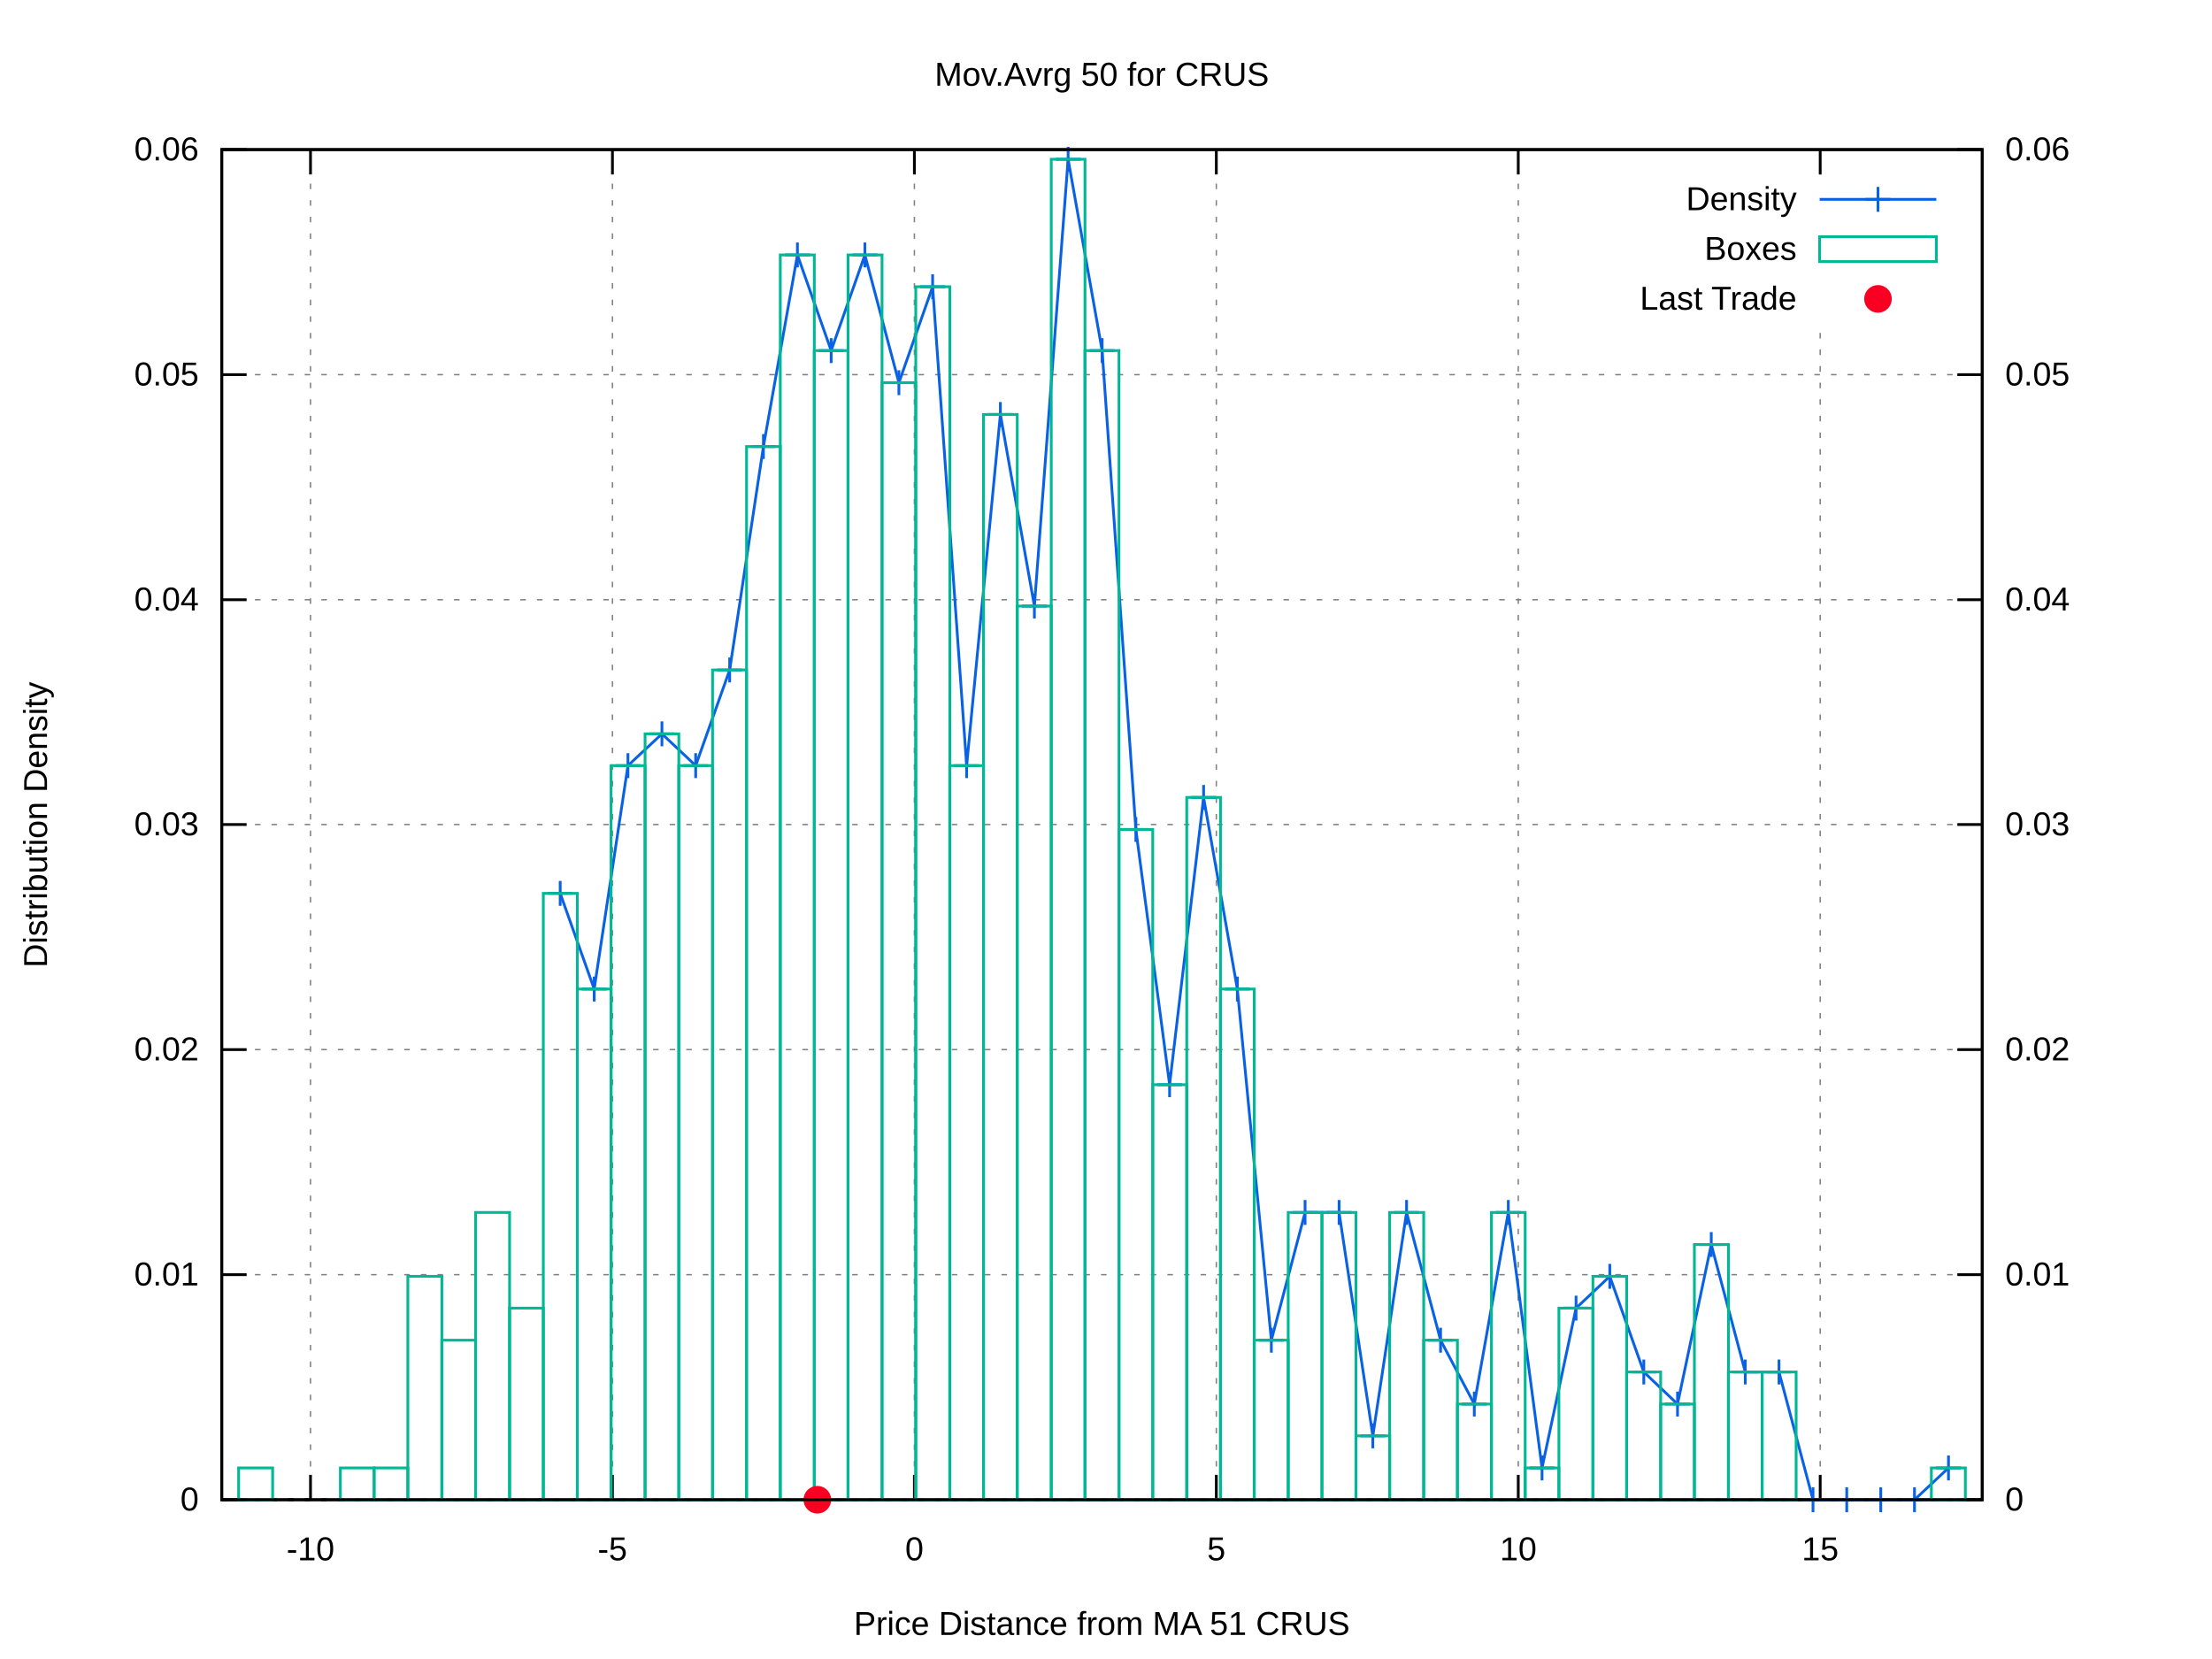
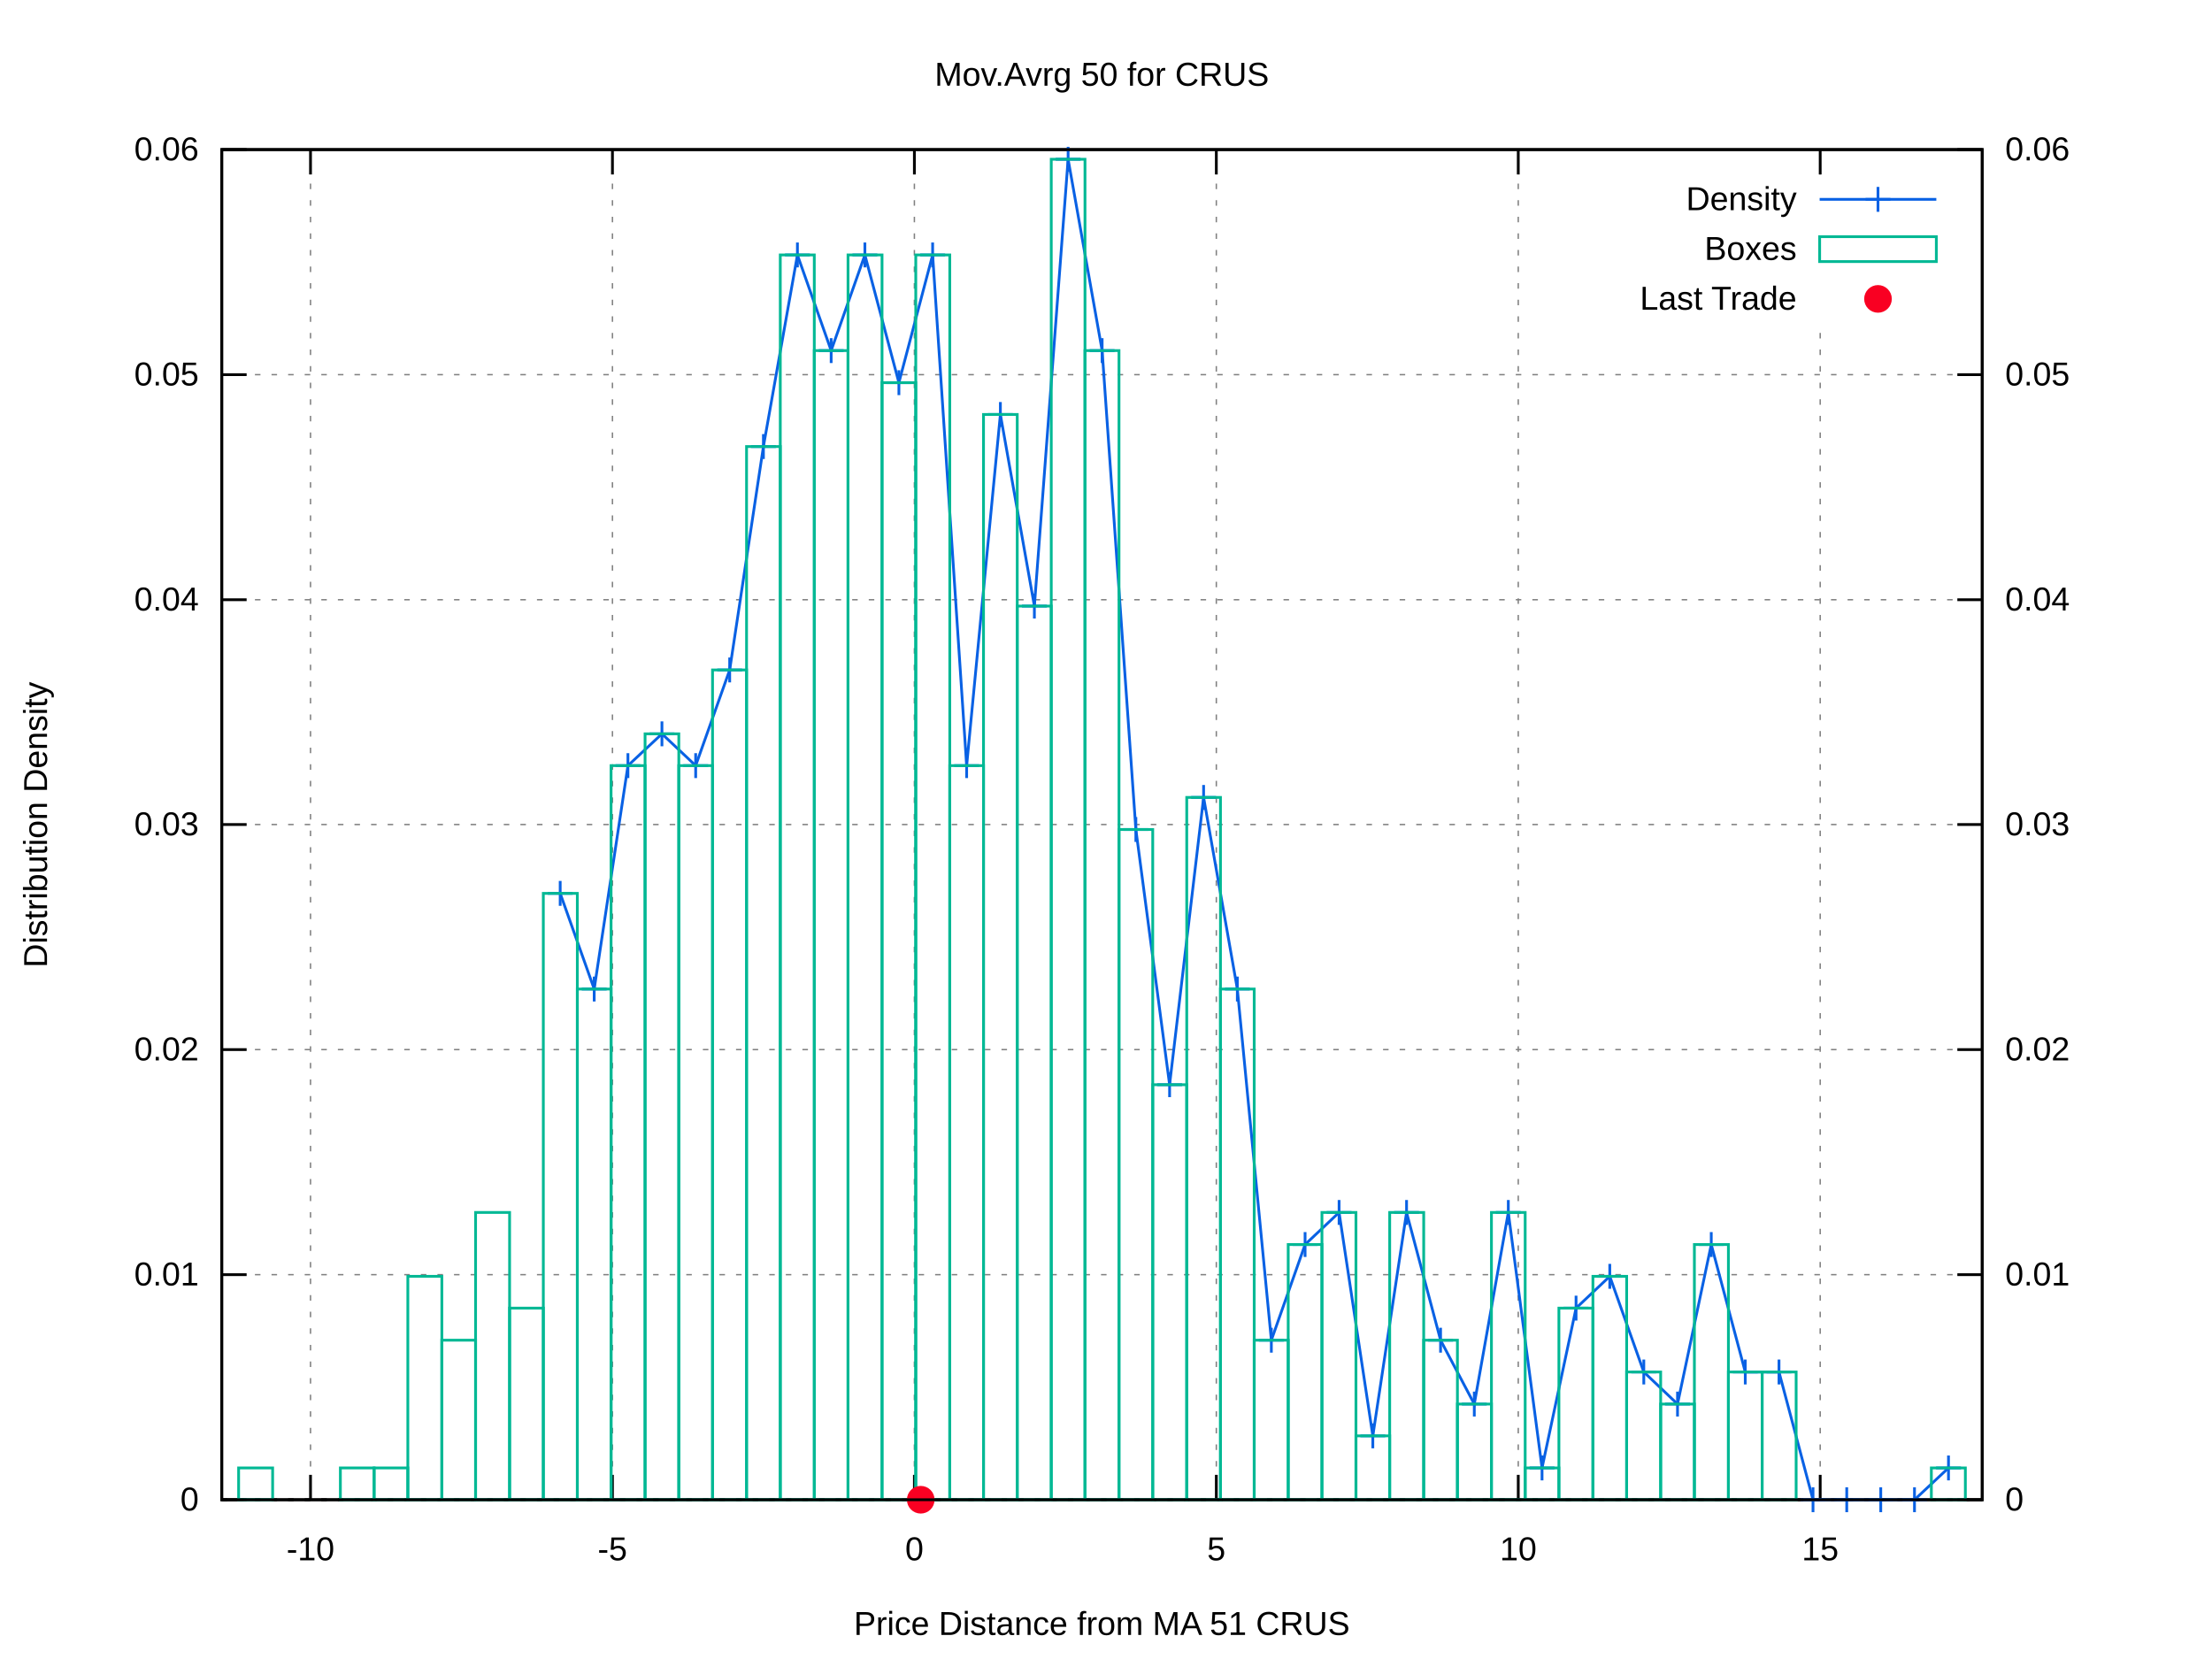
<svg xmlns="http://www.w3.org/2000/svg" xmlns:xlink="http://www.w3.org/1999/xlink" viewBox="0 0 800 600">
  <g id="gnuplot_canvas">
    <rect x="0" y="0" width="800" height="600" fill="#ffffff" />
    <defs>
      <circle id="gpDot" r="0.5" stroke-width="0.5" />
      <path id="gpPt0" stroke-width="0.222" stroke="currentColor" d="M-1,0 h2 M0,-1 v2" />
      <path id="gpPt1" stroke-width="0.222" stroke="currentColor" d="M-1,-1 L1,1 M1,-1 L-1,1" />
      <path id="gpPt2" stroke-width="0.222" stroke="currentColor" d="M-1,0 L1,0 M0,-1 L0,1 M-1,-1 L1,1 M-1,1 L1,-1" />
      <rect id="gpPt3" stroke-width="0.222" stroke="currentColor" x="-1" y="-1" width="2" height="2" />
      <rect id="gpPt4" stroke-width="0.222" stroke="currentColor" fill="currentColor" x="-1" y="-1" width="2" height="2" />
      <circle id="gpPt5" stroke-width="0.222" stroke="currentColor" cx="0" cy="0" r="1" />
      <use xlink:href="#gpPt5" id="gpPt6" fill="currentColor" stroke="none" />
      <path id="gpPt7" stroke-width="0.222" stroke="currentColor" d="M0,-1.33 L-1.33,0.67 L1.33,0.67 z" />
      <use xlink:href="#gpPt7" id="gpPt8" fill="currentColor" stroke="none" />
      <use xlink:href="#gpPt7" id="gpPt9" stroke="currentColor" transform="rotate(180)" />
      <use xlink:href="#gpPt9" id="gpPt10" fill="currentColor" stroke="none" />
      <use xlink:href="#gpPt3" id="gpPt11" stroke="currentColor" transform="rotate(45)" />
      <use xlink:href="#gpPt11" id="gpPt12" fill="currentColor" stroke="none" />
      <path id="gpPt13" stroke-width="0.222" stroke="currentColor" d="M0,1.330 L1.265,0.411 L0.782,-1.067 L-0.782,-1.076 L-1.265,0.411 z" />
      <use xlink:href="#gpPt13" id="gpPt14" fill="currentColor" stroke="none" />
      <filter id="textbox" filterUnits="objectBoundingBox" x="0" y="0" height="1" width="1">
        <feFlood flood-color="#FFFFFF" flood-opacity="1" result="bgnd" />
        <feComposite in="SourceGraphic" in2="bgnd" operator="atop" />
      </filter>
      <filter id="greybox" filterUnits="objectBoundingBox" x="0" y="0" height="1" width="1">
        <feFlood flood-color="lightgrey" flood-opacity="1" result="grey" />
        <feComposite in="SourceGraphic" in2="grey" operator="atop" />
      </filter>
    </defs>
    <g fill="none" color="#FFFFFF" stroke="black" stroke-width="1.00" stroke-linecap="butt" stroke-linejoin="miter">
</g>
    <g fill="none" color="black" stroke="currentColor" stroke-width="1.00" stroke-linecap="butt" stroke-linejoin="miter">
</g>
    <g fill="none" color="black" stroke="black" stroke-width="0.50" stroke-linecap="butt" stroke-linejoin="miter">
</g>
    <g fill="none" color="gray" stroke="currentColor" stroke-width="0.50" stroke-linecap="butt" stroke-linejoin="miter">
      <path stroke="gray" stroke-dasharray="2,4" class="gridline" d="M80.2,542.4 L716.9,542.4  " />
    </g>
    <g fill="none" color="gray" stroke="gray" stroke-width="1.00" stroke-linecap="butt" stroke-linejoin="miter">
</g>
    <g fill="none" color="black" stroke="currentColor" stroke-width="1.00" stroke-linecap="butt" stroke-linejoin="miter">
      <path stroke="black" d="M80.2,542.4 L89.2,542.4  " />
      <g transform="translate(71.9,546.3)" stroke="none" fill="black" font-family="arial" font-size="12.00" text-anchor="end">
        <text>
          <tspan font-family="arial"> 0</tspan>
        </text>
      </g>
    </g>
    <g fill="none" color="black" stroke="currentColor" stroke-width="1.00" stroke-linecap="butt" stroke-linejoin="miter">
</g>
    <g fill="none" color="black" stroke="black" stroke-width="0.50" stroke-linecap="butt" stroke-linejoin="miter">
</g>
    <g fill="none" color="gray" stroke="currentColor" stroke-width="0.50" stroke-linecap="butt" stroke-linejoin="miter">
      <path stroke="gray" stroke-dasharray="2,4" class="gridline" d="M80.2,461.0 L716.9,461.0  " />
    </g>
    <g fill="none" color="gray" stroke="gray" stroke-width="1.00" stroke-linecap="butt" stroke-linejoin="miter">
</g>
    <g fill="none" color="black" stroke="currentColor" stroke-width="1.00" stroke-linecap="butt" stroke-linejoin="miter">
      <path stroke="black" d="M80.2,461.0 L89.2,461.0  " />
      <g transform="translate(71.9,464.9)" stroke="none" fill="black" font-family="arial" font-size="12.00" text-anchor="end">
        <text>
          <tspan font-family="arial"> 0.01</tspan>
        </text>
      </g>
    </g>
    <g fill="none" color="black" stroke="currentColor" stroke-width="1.00" stroke-linecap="butt" stroke-linejoin="miter">
</g>
    <g fill="none" color="black" stroke="black" stroke-width="0.50" stroke-linecap="butt" stroke-linejoin="miter">
</g>
    <g fill="none" color="gray" stroke="currentColor" stroke-width="0.50" stroke-linecap="butt" stroke-linejoin="miter">
      <path stroke="gray" stroke-dasharray="2,4" class="gridline" d="M80.2,379.6 L716.9,379.6  " />
    </g>
    <g fill="none" color="gray" stroke="gray" stroke-width="1.00" stroke-linecap="butt" stroke-linejoin="miter">
</g>
    <g fill="none" color="black" stroke="currentColor" stroke-width="1.00" stroke-linecap="butt" stroke-linejoin="miter">
      <path stroke="black" d="M80.2,379.6 L89.2,379.6  " />
      <g transform="translate(71.9,383.5)" stroke="none" fill="black" font-family="arial" font-size="12.00" text-anchor="end">
        <text>
          <tspan font-family="arial"> 0.02</tspan>
        </text>
      </g>
    </g>
    <g fill="none" color="black" stroke="currentColor" stroke-width="1.00" stroke-linecap="butt" stroke-linejoin="miter">
</g>
    <g fill="none" color="black" stroke="black" stroke-width="0.50" stroke-linecap="butt" stroke-linejoin="miter">
</g>
    <g fill="none" color="gray" stroke="currentColor" stroke-width="0.50" stroke-linecap="butt" stroke-linejoin="miter">
      <path stroke="gray" stroke-dasharray="2,4" class="gridline" d="M80.2,298.2 L716.9,298.2  " />
    </g>
    <g fill="none" color="gray" stroke="gray" stroke-width="1.00" stroke-linecap="butt" stroke-linejoin="miter">
</g>
    <g fill="none" color="black" stroke="currentColor" stroke-width="1.00" stroke-linecap="butt" stroke-linejoin="miter">
      <path stroke="black" d="M80.2,298.2 L89.2,298.2  " />
      <g transform="translate(71.9,302.1)" stroke="none" fill="black" font-family="arial" font-size="12.00" text-anchor="end">
        <text>
          <tspan font-family="arial"> 0.03</tspan>
        </text>
      </g>
    </g>
    <g fill="none" color="black" stroke="currentColor" stroke-width="1.00" stroke-linecap="butt" stroke-linejoin="miter">
</g>
    <g fill="none" color="black" stroke="black" stroke-width="0.50" stroke-linecap="butt" stroke-linejoin="miter">
</g>
    <g fill="none" color="gray" stroke="currentColor" stroke-width="0.50" stroke-linecap="butt" stroke-linejoin="miter">
      <path stroke="gray" stroke-dasharray="2,4" class="gridline" d="M80.2,216.9 L716.9,216.9  " />
    </g>
    <g fill="none" color="gray" stroke="gray" stroke-width="1.00" stroke-linecap="butt" stroke-linejoin="miter">
</g>
    <g fill="none" color="black" stroke="currentColor" stroke-width="1.00" stroke-linecap="butt" stroke-linejoin="miter">
      <path stroke="black" d="M80.2,216.9 L89.2,216.9  " />
      <g transform="translate(71.9,220.8)" stroke="none" fill="black" font-family="arial" font-size="12.00" text-anchor="end">
        <text>
          <tspan font-family="arial"> 0.04</tspan>
        </text>
      </g>
    </g>
    <g fill="none" color="black" stroke="currentColor" stroke-width="1.00" stroke-linecap="butt" stroke-linejoin="miter">
</g>
    <g fill="none" color="black" stroke="black" stroke-width="0.50" stroke-linecap="butt" stroke-linejoin="miter">
</g>
    <g fill="none" color="gray" stroke="currentColor" stroke-width="0.50" stroke-linecap="butt" stroke-linejoin="miter">
      <path stroke="gray" stroke-dasharray="2,4" class="gridline" d="M80.2,135.5 L716.9,135.5  " />
    </g>
    <g fill="none" color="gray" stroke="gray" stroke-width="1.00" stroke-linecap="butt" stroke-linejoin="miter">
</g>
    <g fill="none" color="black" stroke="currentColor" stroke-width="1.00" stroke-linecap="butt" stroke-linejoin="miter">
      <path stroke="black" d="M80.2,135.5 L89.2,135.5  " />
      <g transform="translate(71.9,139.4)" stroke="none" fill="black" font-family="arial" font-size="12.00" text-anchor="end">
        <text>
          <tspan font-family="arial"> 0.05</tspan>
        </text>
      </g>
    </g>
    <g fill="none" color="black" stroke="currentColor" stroke-width="1.00" stroke-linecap="butt" stroke-linejoin="miter">
</g>
    <g fill="none" color="black" stroke="black" stroke-width="0.50" stroke-linecap="butt" stroke-linejoin="miter">
</g>
    <g fill="none" color="gray" stroke="currentColor" stroke-width="0.50" stroke-linecap="butt" stroke-linejoin="miter">
      <path stroke="gray" stroke-dasharray="2,4" class="gridline" d="M80.2,54.1 L716.9,54.1  " />
    </g>
    <g fill="none" color="gray" stroke="gray" stroke-width="1.00" stroke-linecap="butt" stroke-linejoin="miter">
</g>
    <g fill="none" color="black" stroke="currentColor" stroke-width="1.00" stroke-linecap="butt" stroke-linejoin="miter">
      <path stroke="black" d="M80.2,54.1 L89.2,54.1  " />
      <g transform="translate(71.9,58.0)" stroke="none" fill="black" font-family="arial" font-size="12.00" text-anchor="end">
        <text>
          <tspan font-family="arial"> 0.06</tspan>
        </text>
      </g>
    </g>
    <g fill="none" color="black" stroke="currentColor" stroke-width="1.00" stroke-linecap="butt" stroke-linejoin="miter">
</g>
    <g fill="none" color="black" stroke="black" stroke-width="0.50" stroke-linecap="butt" stroke-linejoin="miter">
</g>
    <g fill="none" color="gray" stroke="currentColor" stroke-width="0.50" stroke-linecap="butt" stroke-linejoin="miter">
      <path stroke="gray" stroke-dasharray="2,4" class="gridline" d="M112.3,542.4 L112.3,54.1  " />
    </g>
    <g fill="none" color="gray" stroke="gray" stroke-width="1.00" stroke-linecap="butt" stroke-linejoin="miter">
</g>
    <g fill="none" color="black" stroke="currentColor" stroke-width="1.00" stroke-linecap="butt" stroke-linejoin="miter">
      <path stroke="black" d="M112.3,542.4 L112.3,533.4 M112.3,54.1 L112.3,63.1  " />
      <g transform="translate(112.3,564.3)" stroke="none" fill="black" font-family="arial" font-size="12.00" text-anchor="middle">
        <text>
          <tspan font-family="arial">-10</tspan>
        </text>
      </g>
    </g>
    <g fill="none" color="black" stroke="currentColor" stroke-width="1.00" stroke-linecap="butt" stroke-linejoin="miter">
</g>
    <g fill="none" color="black" stroke="black" stroke-width="0.50" stroke-linecap="butt" stroke-linejoin="miter">
</g>
    <g fill="none" color="gray" stroke="currentColor" stroke-width="0.50" stroke-linecap="butt" stroke-linejoin="miter">
      <path stroke="gray" stroke-dasharray="2,4" class="gridline" d="M221.5,542.4 L221.5,54.1  " />
    </g>
    <g fill="none" color="gray" stroke="gray" stroke-width="1.00" stroke-linecap="butt" stroke-linejoin="miter">
</g>
    <g fill="none" color="black" stroke="currentColor" stroke-width="1.00" stroke-linecap="butt" stroke-linejoin="miter">
      <path stroke="black" d="M221.5,542.4 L221.5,533.4 M221.5,54.1 L221.5,63.1  " />
      <g transform="translate(221.5,564.3)" stroke="none" fill="black" font-family="arial" font-size="12.00" text-anchor="middle">
        <text>
          <tspan font-family="arial">-5</tspan>
        </text>
      </g>
    </g>
    <g fill="none" color="black" stroke="currentColor" stroke-width="1.00" stroke-linecap="butt" stroke-linejoin="miter">
</g>
    <g fill="none" color="black" stroke="black" stroke-width="0.50" stroke-linecap="butt" stroke-linejoin="miter">
</g>
    <g fill="none" color="gray" stroke="currentColor" stroke-width="0.50" stroke-linecap="butt" stroke-linejoin="miter">
      <path stroke="gray" stroke-dasharray="2,4" class="gridline" d="M330.7,542.4 L330.7,54.1  " />
    </g>
    <g fill="none" color="gray" stroke="gray" stroke-width="1.00" stroke-linecap="butt" stroke-linejoin="miter">
</g>
    <g fill="none" color="black" stroke="currentColor" stroke-width="1.00" stroke-linecap="butt" stroke-linejoin="miter">
      <path stroke="black" d="M330.7,542.4 L330.7,533.4 M330.7,54.1 L330.7,63.1  " />
      <g transform="translate(330.7,564.3)" stroke="none" fill="black" font-family="arial" font-size="12.00" text-anchor="middle">
        <text>
          <tspan font-family="arial"> 0</tspan>
        </text>
      </g>
    </g>
    <g fill="none" color="black" stroke="currentColor" stroke-width="1.00" stroke-linecap="butt" stroke-linejoin="miter">
</g>
    <g fill="none" color="black" stroke="black" stroke-width="0.50" stroke-linecap="butt" stroke-linejoin="miter">
</g>
    <g fill="none" color="gray" stroke="currentColor" stroke-width="0.50" stroke-linecap="butt" stroke-linejoin="miter">
      <path stroke="gray" stroke-dasharray="2,4" class="gridline" d="M439.9,542.4 L439.9,54.1  " />
    </g>
    <g fill="none" color="gray" stroke="gray" stroke-width="1.00" stroke-linecap="butt" stroke-linejoin="miter">
</g>
    <g fill="none" color="black" stroke="currentColor" stroke-width="1.00" stroke-linecap="butt" stroke-linejoin="miter">
      <path stroke="black" d="M439.9,542.4 L439.9,533.4 M439.9,54.1 L439.9,63.1  " />
      <g transform="translate(439.9,564.3)" stroke="none" fill="black" font-family="arial" font-size="12.00" text-anchor="middle">
        <text>
          <tspan font-family="arial"> 5</tspan>
        </text>
      </g>
    </g>
    <g fill="none" color="black" stroke="currentColor" stroke-width="1.00" stroke-linecap="butt" stroke-linejoin="miter">
</g>
    <g fill="none" color="black" stroke="black" stroke-width="0.50" stroke-linecap="butt" stroke-linejoin="miter">
</g>
    <g fill="none" color="gray" stroke="currentColor" stroke-width="0.50" stroke-linecap="butt" stroke-linejoin="miter">
      <path stroke="gray" stroke-dasharray="2,4" class="gridline" d="M549.1,542.4 L549.1,54.1  " />
    </g>
    <g fill="none" color="gray" stroke="gray" stroke-width="1.00" stroke-linecap="butt" stroke-linejoin="miter">
</g>
    <g fill="none" color="black" stroke="currentColor" stroke-width="1.00" stroke-linecap="butt" stroke-linejoin="miter">
      <path stroke="black" d="M549.1,542.4 L549.1,533.4 M549.1,54.1 L549.1,63.1  " />
      <g transform="translate(549.1,564.3)" stroke="none" fill="black" font-family="arial" font-size="12.00" text-anchor="middle">
        <text>
          <tspan font-family="arial"> 10</tspan>
        </text>
      </g>
    </g>
    <g fill="none" color="black" stroke="currentColor" stroke-width="1.00" stroke-linecap="butt" stroke-linejoin="miter">
</g>
    <g fill="none" color="black" stroke="black" stroke-width="0.50" stroke-linecap="butt" stroke-linejoin="miter">
</g>
    <g fill="none" color="gray" stroke="currentColor" stroke-width="0.50" stroke-linecap="butt" stroke-linejoin="miter">
      <path stroke="gray" stroke-dasharray="2,4" class="gridline" d="M658.3,542.4 L658.3,117.1 M658.3,63.1 L658.3,54.1  " />
    </g>
    <g fill="none" color="gray" stroke="gray" stroke-width="1.00" stroke-linecap="butt" stroke-linejoin="miter">
</g>
    <g fill="none" color="black" stroke="currentColor" stroke-width="1.00" stroke-linecap="butt" stroke-linejoin="miter">
      <path stroke="black" d="M658.3,542.4 L658.3,533.4 M658.3,54.1 L658.3,63.1  " />
      <g transform="translate(658.3,564.3)" stroke="none" fill="black" font-family="arial" font-size="12.00" text-anchor="middle">
        <text>
          <tspan font-family="arial"> 15</tspan>
        </text>
      </g>
    </g>
    <g fill="none" color="black" stroke="currentColor" stroke-width="1.00" stroke-linecap="butt" stroke-linejoin="miter">
      <path stroke="black" d="M716.9,542.4 L707.9,542.4  " />
      <g transform="translate(725.2,546.3)" stroke="none" fill="black" font-family="arial" font-size="12.00" text-anchor="start">
        <text>
          <tspan font-family="arial"> 0</tspan>
        </text>
      </g>
    </g>
    <g fill="none" color="black" stroke="currentColor" stroke-width="1.00" stroke-linecap="butt" stroke-linejoin="miter">
      <path stroke="black" d="M716.9,461.0 L707.9,461.0  " />
      <g transform="translate(725.2,464.9)" stroke="none" fill="black" font-family="arial" font-size="12.00" text-anchor="start">
        <text>
          <tspan font-family="arial"> 0.01</tspan>
        </text>
      </g>
    </g>
    <g fill="none" color="black" stroke="currentColor" stroke-width="1.00" stroke-linecap="butt" stroke-linejoin="miter">
      <path stroke="black" d="M716.9,379.6 L707.9,379.6  " />
      <g transform="translate(725.2,383.5)" stroke="none" fill="black" font-family="arial" font-size="12.00" text-anchor="start">
        <text>
          <tspan font-family="arial"> 0.02</tspan>
        </text>
      </g>
    </g>
    <g fill="none" color="black" stroke="currentColor" stroke-width="1.00" stroke-linecap="butt" stroke-linejoin="miter">
      <path stroke="black" d="M716.9,298.2 L707.9,298.2  " />
      <g transform="translate(725.2,302.1)" stroke="none" fill="black" font-family="arial" font-size="12.00" text-anchor="start">
        <text>
          <tspan font-family="arial"> 0.03</tspan>
        </text>
      </g>
    </g>
    <g fill="none" color="black" stroke="currentColor" stroke-width="1.00" stroke-linecap="butt" stroke-linejoin="miter">
      <path stroke="black" d="M716.9,216.9 L707.9,216.9  " />
      <g transform="translate(725.2,220.8)" stroke="none" fill="black" font-family="arial" font-size="12.00" text-anchor="start">
        <text>
          <tspan font-family="arial"> 0.04</tspan>
        </text>
      </g>
    </g>
    <g fill="none" color="black" stroke="currentColor" stroke-width="1.00" stroke-linecap="butt" stroke-linejoin="miter">
      <path stroke="black" d="M716.9,135.5 L707.9,135.5  " />
      <g transform="translate(725.2,139.4)" stroke="none" fill="black" font-family="arial" font-size="12.00" text-anchor="start">
        <text>
          <tspan font-family="arial"> 0.05</tspan>
        </text>
      </g>
    </g>
    <g fill="none" color="black" stroke="currentColor" stroke-width="1.00" stroke-linecap="butt" stroke-linejoin="miter">
      <path stroke="black" d="M716.9,54.1 L707.9,54.1  " />
      <g transform="translate(725.2,58.0)" stroke="none" fill="black" font-family="arial" font-size="12.00" text-anchor="start">
        <text>
          <tspan font-family="arial"> 0.06</tspan>
        </text>
      </g>
    </g>
    <g fill="none" color="black" stroke="currentColor" stroke-width="1.00" stroke-linecap="butt" stroke-linejoin="miter">
</g>
    <g fill="none" color="gray" stroke="currentColor" stroke-width="1.00" stroke-linecap="butt" stroke-linejoin="miter">
      <path stroke="black" stroke-dasharray="2,4" d="M80.2,542.4 L716.9,542.4  " />
    </g>
    <g fill="none" color="black" stroke="currentColor" stroke-width="1.00" stroke-linecap="butt" stroke-linejoin="miter">
      <path stroke="black" d="M80.2,54.1 L80.2,542.4 L716.9,542.4 L716.9,54.1 L80.2,54.1 Z  " />
    </g>
    <g fill="none" color="black" stroke="currentColor" stroke-width="1.00" stroke-linecap="butt" stroke-linejoin="miter">
      <g transform="translate(17.0,298.3) rotate(270)" stroke="none" fill="black" font-family="arial" font-size="12.00" text-anchor="middle">
        <text>
          <tspan font-family="arial">Distribution Density</tspan>
        </text>
      </g>
    </g>
    <g fill="none" color="black" stroke="currentColor" stroke-width="1.00" stroke-linecap="butt" stroke-linejoin="miter">
      <g transform="translate(398.5,591.3)" stroke="none" fill="black" font-family="arial" font-size="12.00" text-anchor="middle">
        <text>
          <tspan font-family="arial">Price Distance from MA 51 CRUS</tspan>
        </text>
      </g>
    </g>
    <g fill="none" color="black" stroke="currentColor" stroke-width="1.00" stroke-linecap="butt" stroke-linejoin="miter">
      <g transform="translate(398.5,31.0)" stroke="none" fill="black" font-family="arial" font-size="12.00" text-anchor="middle">
        <text>
          <tspan font-family="arial">Mov.Avrg 50 for CRUS </tspan>
        </text>
      </g>
    </g>
    <g id="gnuplot_plot_1">
      <g fill="none" color="black" stroke="currentColor" stroke-width="1.00" stroke-linecap="butt" stroke-linejoin="miter">
        <g transform="translate(649.8,76.0)" stroke="none" fill="black" font-family="arial" font-size="12.00" text-anchor="end">
          <text>
            <tspan font-family="arial">Density</tspan>
          </text>
        </g>
      </g>
      <g fill="none" color="black" stroke="currentColor" stroke-width="1.00" stroke-linecap="butt" stroke-linejoin="miter">
-         <path stroke="rgb(  9,  97, 228)" d="M658.1,72.1 L700.3,72.1 M202.6,323.1 L214.9,357.7 L227.1,276.9 L239.4,265.4 L251.6,276.9 L263.9,242.3   L276.1,161.5 L288.4,92.2 L300.6,126.8 L312.8,92.2 L325.1,138.4 L337.3,103.7 L349.6,276.9 L361.8,149.9   L374.1,219.2 L386.3,57.6 L398.6,126.8 L410.8,300.0 L423.0,392.3 L435.3,288.4 L447.5,357.7 L459.8,484.7   L472.0,438.5 L484.3,438.5 L496.5,519.3 L508.7,438.5 L521.0,484.7 L533.2,507.8 L545.5,438.5 L557.7,530.9   L570.0,473.1 L582.2,461.6 L594.5,496.2 L606.7,507.8 L618.9,450.1 L631.2,496.2 L643.4,496.2 L655.7,542.4   L667.9,542.4 L680.2,542.4 L692.4,542.4 L704.7,530.9  " />
+         <path stroke="rgb(  9,  97, 228)" d="M658.1,72.1 L700.3,72.1 M202.6,323.1 L214.9,357.7 L227.1,276.9 L239.4,265.4 L251.6,276.9 L263.9,242.3   L276.1,161.5 L288.4,92.2 L300.6,126.8 L312.8,92.2 L325.1,138.4 L337.3,92.2 L349.6,276.9 L361.8,149.9   L374.1,219.2 L386.3,57.6 L398.6,126.8 L410.8,300.0 L423.0,392.3 L435.3,288.4 L447.5,357.7 L459.8,484.7   L472.0,450.1 L484.3,438.5 L496.5,519.3 L508.7,438.5 L521.0,484.7 L533.2,507.8 L545.5,438.5 L557.7,530.9   L570.0,473.1 L582.2,461.6 L594.5,496.2 L606.7,507.8 L618.9,450.1 L631.2,496.2 L643.4,496.2 L655.7,542.4   L667.9,542.4 L680.2,542.4 L692.4,542.4 L704.7,530.9  " />
        <use xlink:href="#gpPt0" transform="translate(202.6,323.1) scale(4.50)" color="rgb(  9,  97, 228)" />
        <use xlink:href="#gpPt0" transform="translate(214.9,357.7) scale(4.50)" color="rgb(  9,  97, 228)" />
        <use xlink:href="#gpPt0" transform="translate(227.1,276.9) scale(4.50)" color="rgb(  9,  97, 228)" />
        <use xlink:href="#gpPt0" transform="translate(239.4,265.4) scale(4.50)" color="rgb(  9,  97, 228)" />
        <use xlink:href="#gpPt0" transform="translate(251.6,276.9) scale(4.50)" color="rgb(  9,  97, 228)" />
        <use xlink:href="#gpPt0" transform="translate(263.9,242.3) scale(4.50)" color="rgb(  9,  97, 228)" />
        <use xlink:href="#gpPt0" transform="translate(276.1,161.5) scale(4.50)" color="rgb(  9,  97, 228)" />
        <use xlink:href="#gpPt0" transform="translate(288.4,92.2) scale(4.50)" color="rgb(  9,  97, 228)" />
        <use xlink:href="#gpPt0" transform="translate(300.6,126.8) scale(4.50)" color="rgb(  9,  97, 228)" />
        <use xlink:href="#gpPt0" transform="translate(312.8,92.2) scale(4.50)" color="rgb(  9,  97, 228)" />
        <use xlink:href="#gpPt0" transform="translate(325.1,138.4) scale(4.50)" color="rgb(  9,  97, 228)" />
-         <use xlink:href="#gpPt0" transform="translate(337.3,103.7) scale(4.50)" color="rgb(  9,  97, 228)" />
+         <use xlink:href="#gpPt0" transform="translate(337.3,92.2) scale(4.50)" color="rgb(  9,  97, 228)" />
        <use xlink:href="#gpPt0" transform="translate(349.6,276.9) scale(4.50)" color="rgb(  9,  97, 228)" />
        <use xlink:href="#gpPt0" transform="translate(361.8,149.9) scale(4.50)" color="rgb(  9,  97, 228)" />
        <use xlink:href="#gpPt0" transform="translate(374.1,219.2) scale(4.50)" color="rgb(  9,  97, 228)" />
        <use xlink:href="#gpPt0" transform="translate(386.3,57.6) scale(4.50)" color="rgb(  9,  97, 228)" />
        <use xlink:href="#gpPt0" transform="translate(398.6,126.8) scale(4.50)" color="rgb(  9,  97, 228)" />
        <use xlink:href="#gpPt0" transform="translate(410.8,300.0) scale(4.50)" color="rgb(  9,  97, 228)" />
        <use xlink:href="#gpPt0" transform="translate(423.0,392.3) scale(4.50)" color="rgb(  9,  97, 228)" />
        <use xlink:href="#gpPt0" transform="translate(435.3,288.4) scale(4.50)" color="rgb(  9,  97, 228)" />
        <use xlink:href="#gpPt0" transform="translate(447.5,357.7) scale(4.50)" color="rgb(  9,  97, 228)" />
        <use xlink:href="#gpPt0" transform="translate(459.8,484.7) scale(4.50)" color="rgb(  9,  97, 228)" />
-         <use xlink:href="#gpPt0" transform="translate(472.0,438.5) scale(4.50)" color="rgb(  9,  97, 228)" />
+         <use xlink:href="#gpPt0" transform="translate(472.0,450.1) scale(4.50)" color="rgb(  9,  97, 228)" />
        <use xlink:href="#gpPt0" transform="translate(484.3,438.5) scale(4.50)" color="rgb(  9,  97, 228)" />
        <use xlink:href="#gpPt0" transform="translate(496.5,519.3) scale(4.50)" color="rgb(  9,  97, 228)" />
        <use xlink:href="#gpPt0" transform="translate(508.7,438.5) scale(4.50)" color="rgb(  9,  97, 228)" />
        <use xlink:href="#gpPt0" transform="translate(521.0,484.7) scale(4.50)" color="rgb(  9,  97, 228)" />
        <use xlink:href="#gpPt0" transform="translate(533.2,507.8) scale(4.50)" color="rgb(  9,  97, 228)" />
        <use xlink:href="#gpPt0" transform="translate(545.5,438.5) scale(4.50)" color="rgb(  9,  97, 228)" />
        <use xlink:href="#gpPt0" transform="translate(557.7,530.9) scale(4.50)" color="rgb(  9,  97, 228)" />
        <use xlink:href="#gpPt0" transform="translate(570.0,473.1) scale(4.50)" color="rgb(  9,  97, 228)" />
        <use xlink:href="#gpPt0" transform="translate(582.2,461.6) scale(4.50)" color="rgb(  9,  97, 228)" />
        <use xlink:href="#gpPt0" transform="translate(594.5,496.2) scale(4.50)" color="rgb(  9,  97, 228)" />
        <use xlink:href="#gpPt0" transform="translate(606.7,507.8) scale(4.50)" color="rgb(  9,  97, 228)" />
        <use xlink:href="#gpPt0" transform="translate(618.9,450.1) scale(4.50)" color="rgb(  9,  97, 228)" />
        <use xlink:href="#gpPt0" transform="translate(631.2,496.2) scale(4.50)" color="rgb(  9,  97, 228)" />
        <use xlink:href="#gpPt0" transform="translate(643.4,496.2) scale(4.50)" color="rgb(  9,  97, 228)" />
        <use xlink:href="#gpPt0" transform="translate(655.7,542.4) scale(4.50)" color="rgb(  9,  97, 228)" />
        <use xlink:href="#gpPt0" transform="translate(667.9,542.4) scale(4.50)" color="rgb(  9,  97, 228)" />
        <use xlink:href="#gpPt0" transform="translate(680.2,542.4) scale(4.50)" color="rgb(  9,  97, 228)" />
        <use xlink:href="#gpPt0" transform="translate(692.4,542.4) scale(4.50)" color="rgb(  9,  97, 228)" />
        <use xlink:href="#gpPt0" transform="translate(704.7,530.9) scale(4.50)" color="rgb(  9,  97, 228)" />
        <use xlink:href="#gpPt0" transform="translate(679.2,72.1) scale(4.50)" color="rgb(  9,  97, 228)" />
      </g>
    </g>
    <g id="gnuplot_plot_2">
      <g fill="none" color="black" stroke="currentColor" stroke-width="1.00" stroke-linecap="butt" stroke-linejoin="miter">
        <g transform="translate(649.8,94.0)" stroke="none" fill="black" font-family="arial" font-size="12.00" text-anchor="end">
          <text>
            <tspan font-family="arial">Boxes</tspan>
          </text>
        </g>
      </g>
      <g fill="none" color="black" stroke="currentColor" stroke-width="1.00" stroke-linecap="butt" stroke-linejoin="miter">
        <path stroke="rgb(  0, 184, 148)" d="M658.1,94.6 L700.3,94.6 L700.3,85.6 L658.1,85.6 L658.1,94.6 Z  " />
        <path stroke="rgb(  0, 184, 148)" d="M86.3,542.4 L86.3,530.9 L98.6,530.9 L98.6,542.4 L86.3,542.4 Z  " />
        <path stroke="rgb(  0, 184, 148)" d="M123.1,542.4 L123.1,530.9 L135.3,530.9 L135.3,542.4 L123.1,542.4 Z  " />
        <path stroke="rgb(  0, 184, 148)" d="M135.3,542.4 L135.3,530.9 L147.5,530.9 L147.5,542.4 L135.3,542.4 Z  " />
        <path stroke="rgb(  0, 184, 148)" d="M147.5,542.4 L147.5,461.6 L159.8,461.6 L159.8,542.4 L147.5,542.4 Z  " />
        <path stroke="rgb(  0, 184, 148)" d="M159.8,542.4 L159.8,484.7 L172.0,484.7 L172.0,542.4 L159.8,542.4 Z  " />
        <path stroke="rgb(  0, 184, 148)" d="M172.0,542.4 L172.0,438.5 L184.3,438.5 L184.3,542.4 L172.0,542.4 Z  " />
        <path stroke="rgb(  0, 184, 148)" d="M184.3,542.4 L184.3,473.1 L196.5,473.1 L196.5,542.4 L184.3,542.4 Z  " />
        <path stroke="rgb(  0, 184, 148)" d="M196.5,542.4 L196.5,323.1 L208.8,323.1 L208.8,542.4 L196.5,542.4 Z  " />
        <path stroke="rgb(  0, 184, 148)" d="M208.8,542.4 L208.8,357.7 L221.0,357.7 L221.0,542.4 L208.8,542.4 Z  " />
        <path stroke="rgb(  0, 184, 148)" d="M221.0,542.4 L221.0,276.9 L233.3,276.9 L233.3,542.4 L221.0,542.4 Z  " />
        <path stroke="rgb(  0, 184, 148)" d="M233.3,542.4 L233.3,265.4 L245.5,265.4 L245.5,542.4 L233.3,542.4 Z  " />
        <path stroke="rgb(  0, 184, 148)" d="M245.5,542.4 L245.5,276.9 L257.7,276.9 L257.7,542.4 L245.5,542.4 Z  " />
        <path stroke="rgb(  0, 184, 148)" d="M257.7,542.4 L257.7,242.3 L270.0,242.3 L270.0,542.4 L257.7,542.4 Z  " />
        <path stroke="rgb(  0, 184, 148)" d="M270.0,542.4 L270.0,161.5 L282.2,161.5 L282.2,542.4 L270.0,542.4 Z  " />
        <path stroke="rgb(  0, 184, 148)" d="M282.2,542.4 L282.2,92.2 L294.5,92.2 L294.5,542.4 L282.2,542.4 Z  " />
        <path stroke="rgb(  0, 184, 148)" d="M294.5,542.4 L294.5,126.8 L306.7,126.8 L306.7,542.4 L294.5,542.4 Z  " />
        <path stroke="rgb(  0, 184, 148)" d="M306.7,542.4 L306.7,92.2 L319.0,92.2 L319.0,542.4 L306.7,542.4 Z  " />
        <path stroke="rgb(  0, 184, 148)" d="M319.0,542.4 L319.0,138.4 L331.2,138.4 L331.2,542.4 L319.0,542.4 Z  " />
-         <path stroke="rgb(  0, 184, 148)" d="M331.2,542.4 L331.2,103.7 L343.5,103.7 L343.5,542.4 L331.2,542.4 Z  " />
+         <path stroke="rgb(  0, 184, 148)" d="M331.2,542.4 L331.2,92.2 L343.5,92.2 L343.5,542.4 L331.2,542.4 Z  " />
        <path stroke="rgb(  0, 184, 148)" d="M343.5,542.4 L343.5,276.9 L355.7,276.9 L355.7,542.4 L343.5,542.4 Z  " />
        <path stroke="rgb(  0, 184, 148)" d="M355.7,542.4 L355.7,149.9 L367.9,149.9 L367.9,542.4 L355.7,542.4 Z  " />
        <path stroke="rgb(  0, 184, 148)" d="M367.9,542.4 L367.9,219.2 L380.2,219.2 L380.2,542.4 L367.9,542.4 Z  " />
        <path stroke="rgb(  0, 184, 148)" d="M380.2,542.4 L380.2,57.6 L392.4,57.6 L392.4,542.4 L380.2,542.4 Z  " />
        <path stroke="rgb(  0, 184, 148)" d="M392.4,542.4 L392.4,126.8 L404.7,126.8 L404.7,542.4 L392.4,542.4 Z  " />
        <path stroke="rgb(  0, 184, 148)" d="M404.7,542.4 L404.7,300.0 L416.9,300.0 L416.9,542.4 L404.7,542.4 Z  " />
        <path stroke="rgb(  0, 184, 148)" d="M416.9,542.4 L416.9,392.3 L429.2,392.3 L429.2,542.4 L416.9,542.4 Z  " />
        <path stroke="rgb(  0, 184, 148)" d="M429.2,542.4 L429.2,288.4 L441.4,288.4 L441.4,542.4 L429.2,542.4 Z  " />
        <path stroke="rgb(  0, 184, 148)" d="M441.4,542.4 L441.4,357.7 L453.6,357.7 L453.6,542.4 L441.4,542.4 Z  " />
        <path stroke="rgb(  0, 184, 148)" d="M453.6,542.4 L453.6,484.7 L465.9,484.7 L465.9,542.4 L453.6,542.4 Z  " />
-         <path stroke="rgb(  0, 184, 148)" d="M465.9,542.4 L465.9,438.5 L478.1,438.5 L478.1,542.4 L465.9,542.4 Z  " />
+         <path stroke="rgb(  0, 184, 148)" d="M465.9,542.4 L465.9,450.1 L478.1,450.1 L478.1,542.4 L465.9,542.4 Z  " />
        <path stroke="rgb(  0, 184, 148)" d="M478.1,542.4 L478.1,438.5 L490.4,438.5 L490.4,542.4 L478.1,542.4 Z  " />
        <path stroke="rgb(  0, 184, 148)" d="M490.4,542.4 L490.4,519.3 L502.6,519.3 L502.6,542.4 L490.4,542.4 Z  " />
        <path stroke="rgb(  0, 184, 148)" d="M502.6,542.4 L502.6,438.5 L514.9,438.5 L514.9,542.4 L502.6,542.4 Z  " />
        <path stroke="rgb(  0, 184, 148)" d="M514.9,542.4 L514.9,484.7 L527.1,484.7 L527.1,542.4 L514.9,542.4 Z  " />
        <path stroke="rgb(  0, 184, 148)" d="M527.1,542.4 L527.1,507.8 L539.4,507.8 L539.4,542.4 L527.1,542.4 Z  " />
        <path stroke="rgb(  0, 184, 148)" d="M539.4,542.4 L539.4,438.5 L551.6,438.5 L551.6,542.4 L539.4,542.4 Z  " />
        <path stroke="rgb(  0, 184, 148)" d="M551.6,542.4 L551.6,530.9 L563.8,530.9 L563.8,542.4 L551.6,542.4 Z  " />
        <path stroke="rgb(  0, 184, 148)" d="M563.8,542.4 L563.8,473.1 L576.1,473.1 L576.1,542.4 L563.8,542.4 Z  " />
        <path stroke="rgb(  0, 184, 148)" d="M576.1,542.4 L576.1,461.6 L588.3,461.6 L588.3,542.4 L576.1,542.4 Z  " />
        <path stroke="rgb(  0, 184, 148)" d="M588.3,542.4 L588.3,496.2 L600.6,496.2 L600.6,542.4 L588.3,542.4 Z  " />
        <path stroke="rgb(  0, 184, 148)" d="M600.6,542.4 L600.6,507.8 L612.8,507.8 L612.8,542.4 L600.6,542.4 Z  " />
        <path stroke="rgb(  0, 184, 148)" d="M612.8,542.4 L612.8,450.1 L625.1,450.1 L625.1,542.4 L612.8,542.4 Z  " />
        <path stroke="rgb(  0, 184, 148)" d="M625.1,542.4 L625.1,496.2 L637.3,496.2 L637.3,542.4 L625.1,542.4 Z  " />
        <path stroke="rgb(  0, 184, 148)" d="M637.3,542.4 L637.3,496.2 L649.6,496.2 L649.6,542.4 L637.3,542.4 Z  " />
        <path stroke="rgb(  0, 184, 148)" d="M698.5,542.4 L698.5,530.9 L710.8,530.9 L710.8,542.4 L698.5,542.4 Z  " />
      </g>
    </g>
    <g id="gnuplot_plot_3">
      <g fill="none" color="black" stroke="currentColor" stroke-width="1.00" stroke-linecap="butt" stroke-linejoin="miter">
        <g transform="translate(649.8,112.0)" stroke="none" fill="black" font-family="arial" font-size="12.00" text-anchor="end">
          <text>
            <tspan font-family="arial">Last Trade</tspan>
          </text>
        </g>
      </g>
      <g fill="none" color="black" stroke="currentColor" stroke-width="1.00" stroke-linecap="butt" stroke-linejoin="miter">
-         <use xlink:href="#gpPt6" transform="translate(295.6,542.4) scale(4.50)" color="rgb(249,   0,  34)" />
+         <use xlink:href="#gpPt6" transform="translate(333.0,542.4) scale(4.50)" color="rgb(249,   0,  34)" />
        <use xlink:href="#gpPt6" transform="translate(679.2,108.1) scale(4.50)" color="rgb(249,   0,  34)" />
      </g>
    </g>
    <g fill="none" color="#FFFFFF" stroke="rgb(249,   0,  34)" stroke-width="2.00" stroke-linecap="butt" stroke-linejoin="miter">
</g>
    <g fill="none" color="black" stroke="currentColor" stroke-width="2.00" stroke-linecap="butt" stroke-linejoin="miter">
</g>
    <g fill="none" color="black" stroke="black" stroke-width="1.00" stroke-linecap="butt" stroke-linejoin="miter">
</g>
    <g fill="none" color="black" stroke="currentColor" stroke-width="1.00" stroke-linecap="butt" stroke-linejoin="miter">
      <path stroke="black" d="M80.2,54.1 L80.2,542.4 L716.9,542.4 L716.9,54.1 L80.2,54.1 Z  " />
    </g>
    <g fill="none" color="black" stroke="currentColor" stroke-width="1.00" stroke-linecap="butt" stroke-linejoin="miter">
</g>
  </g>
</svg>
